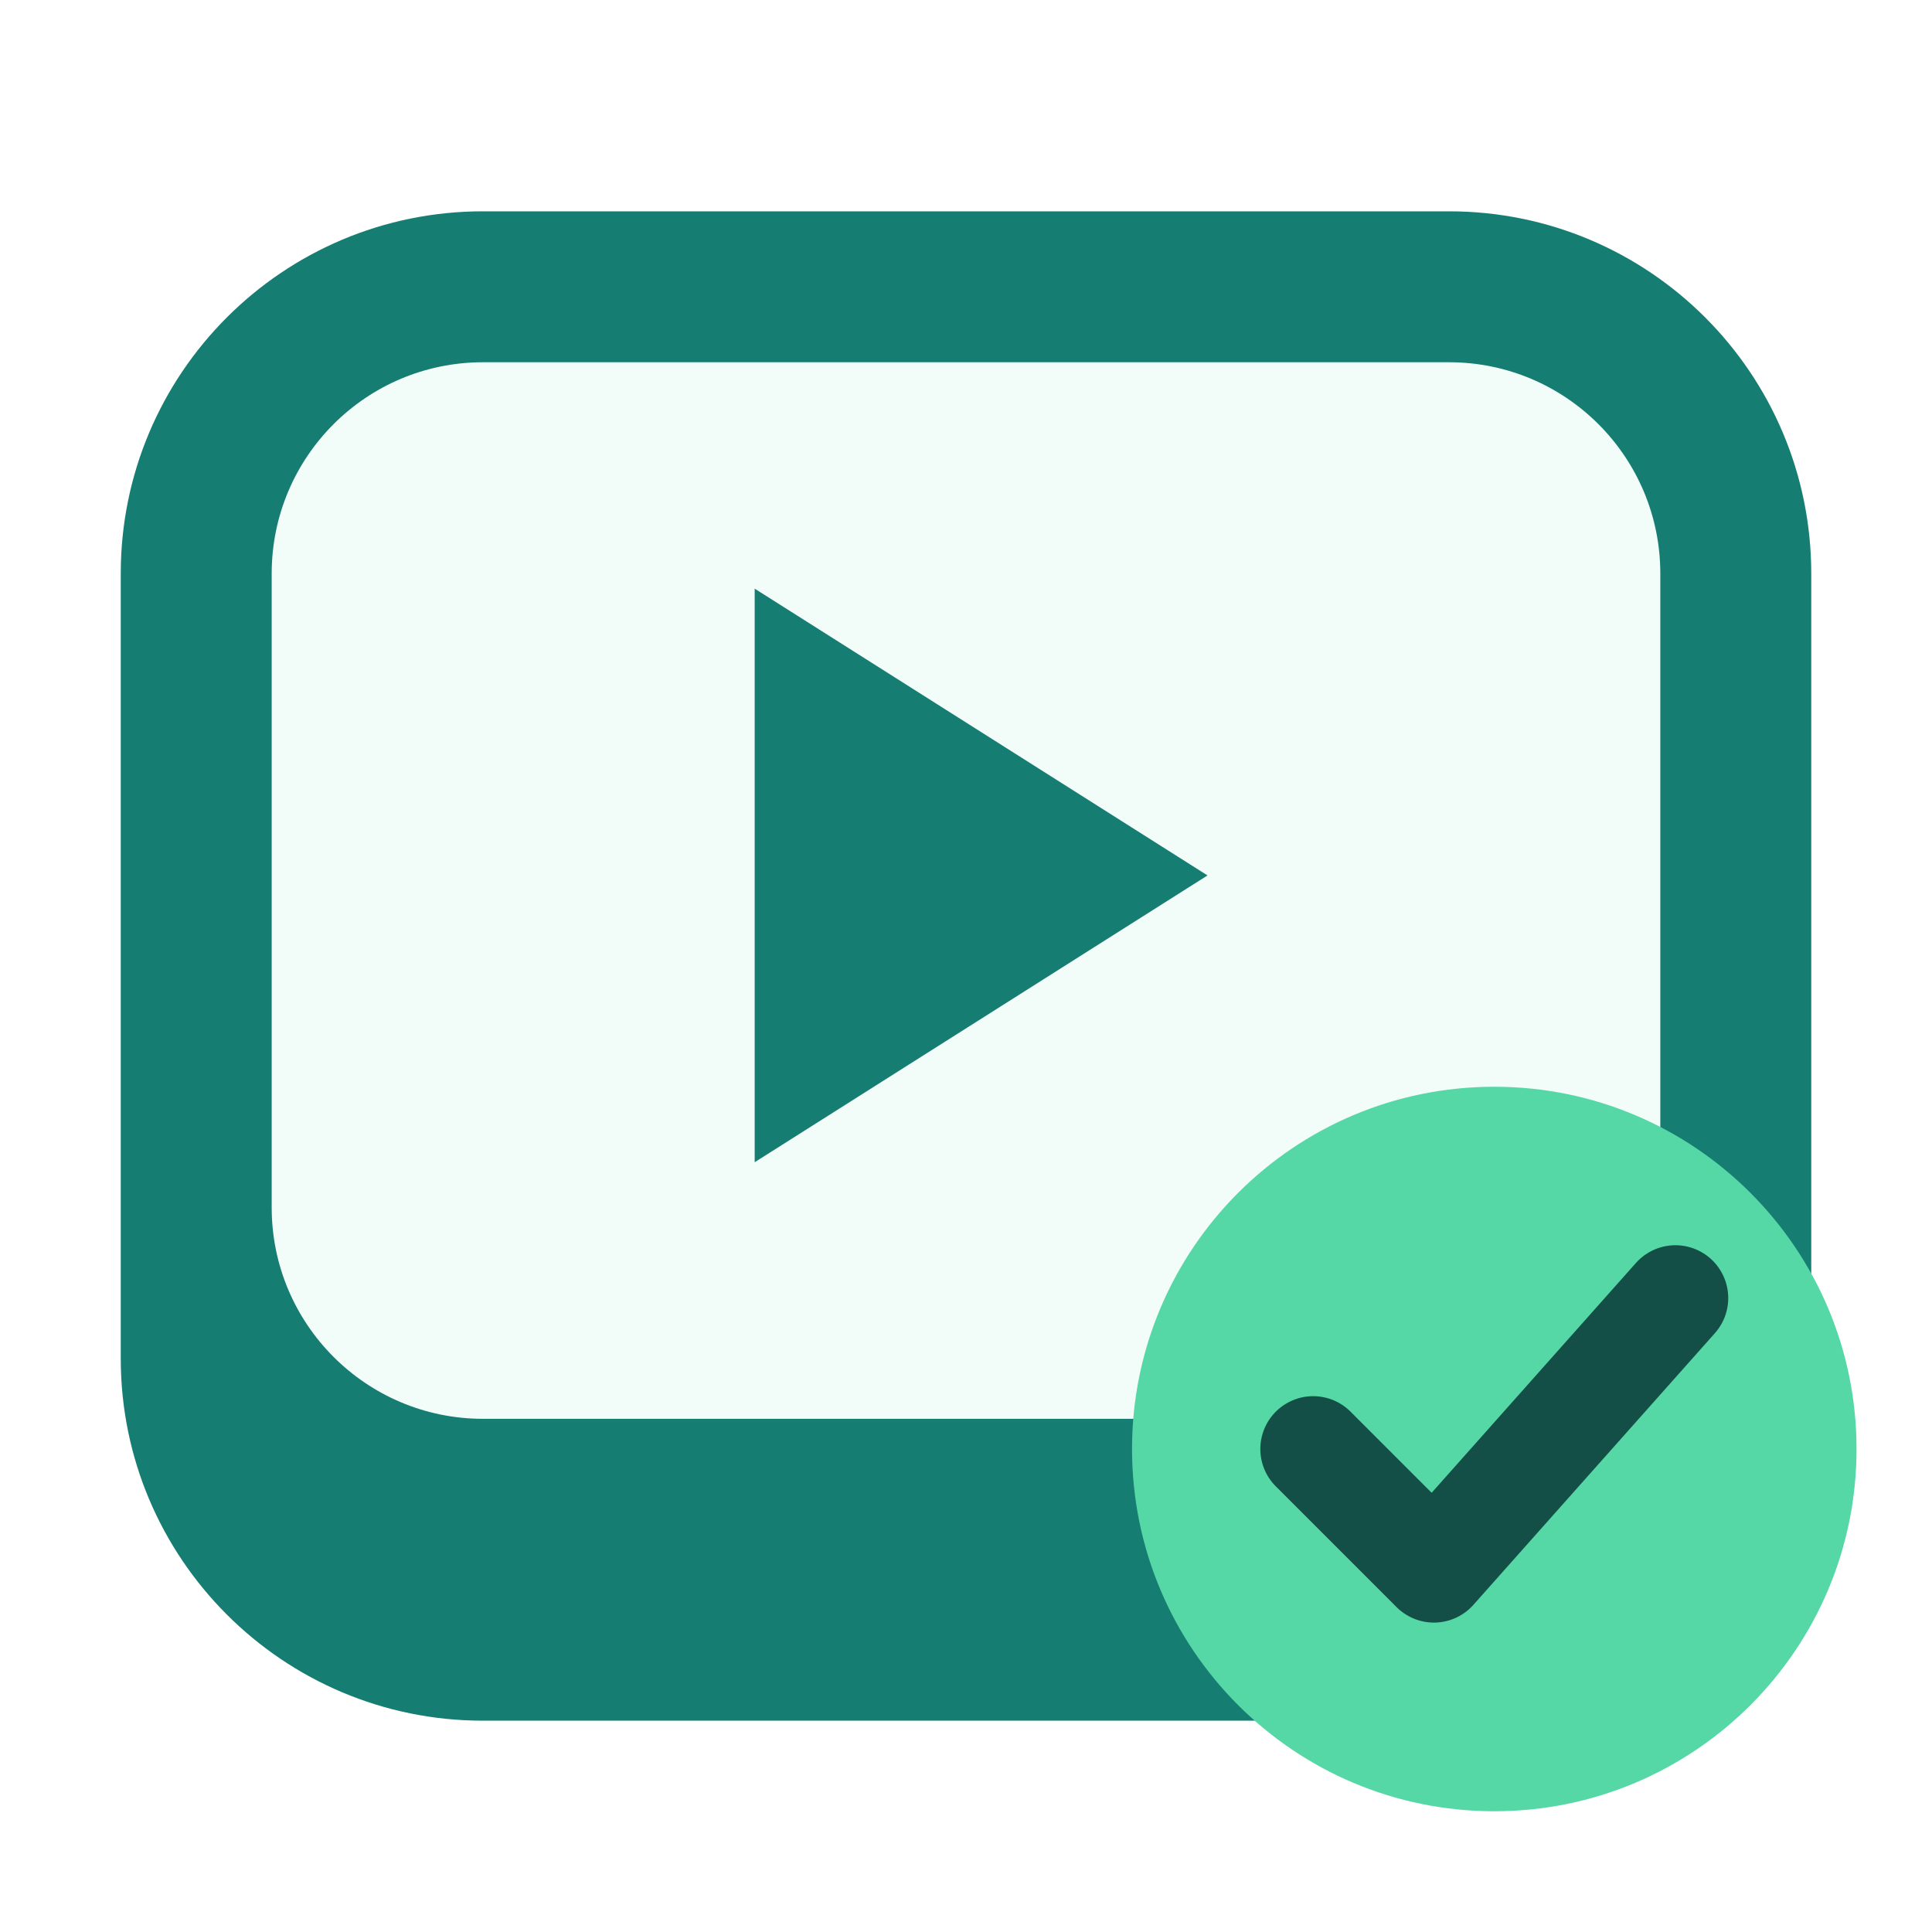
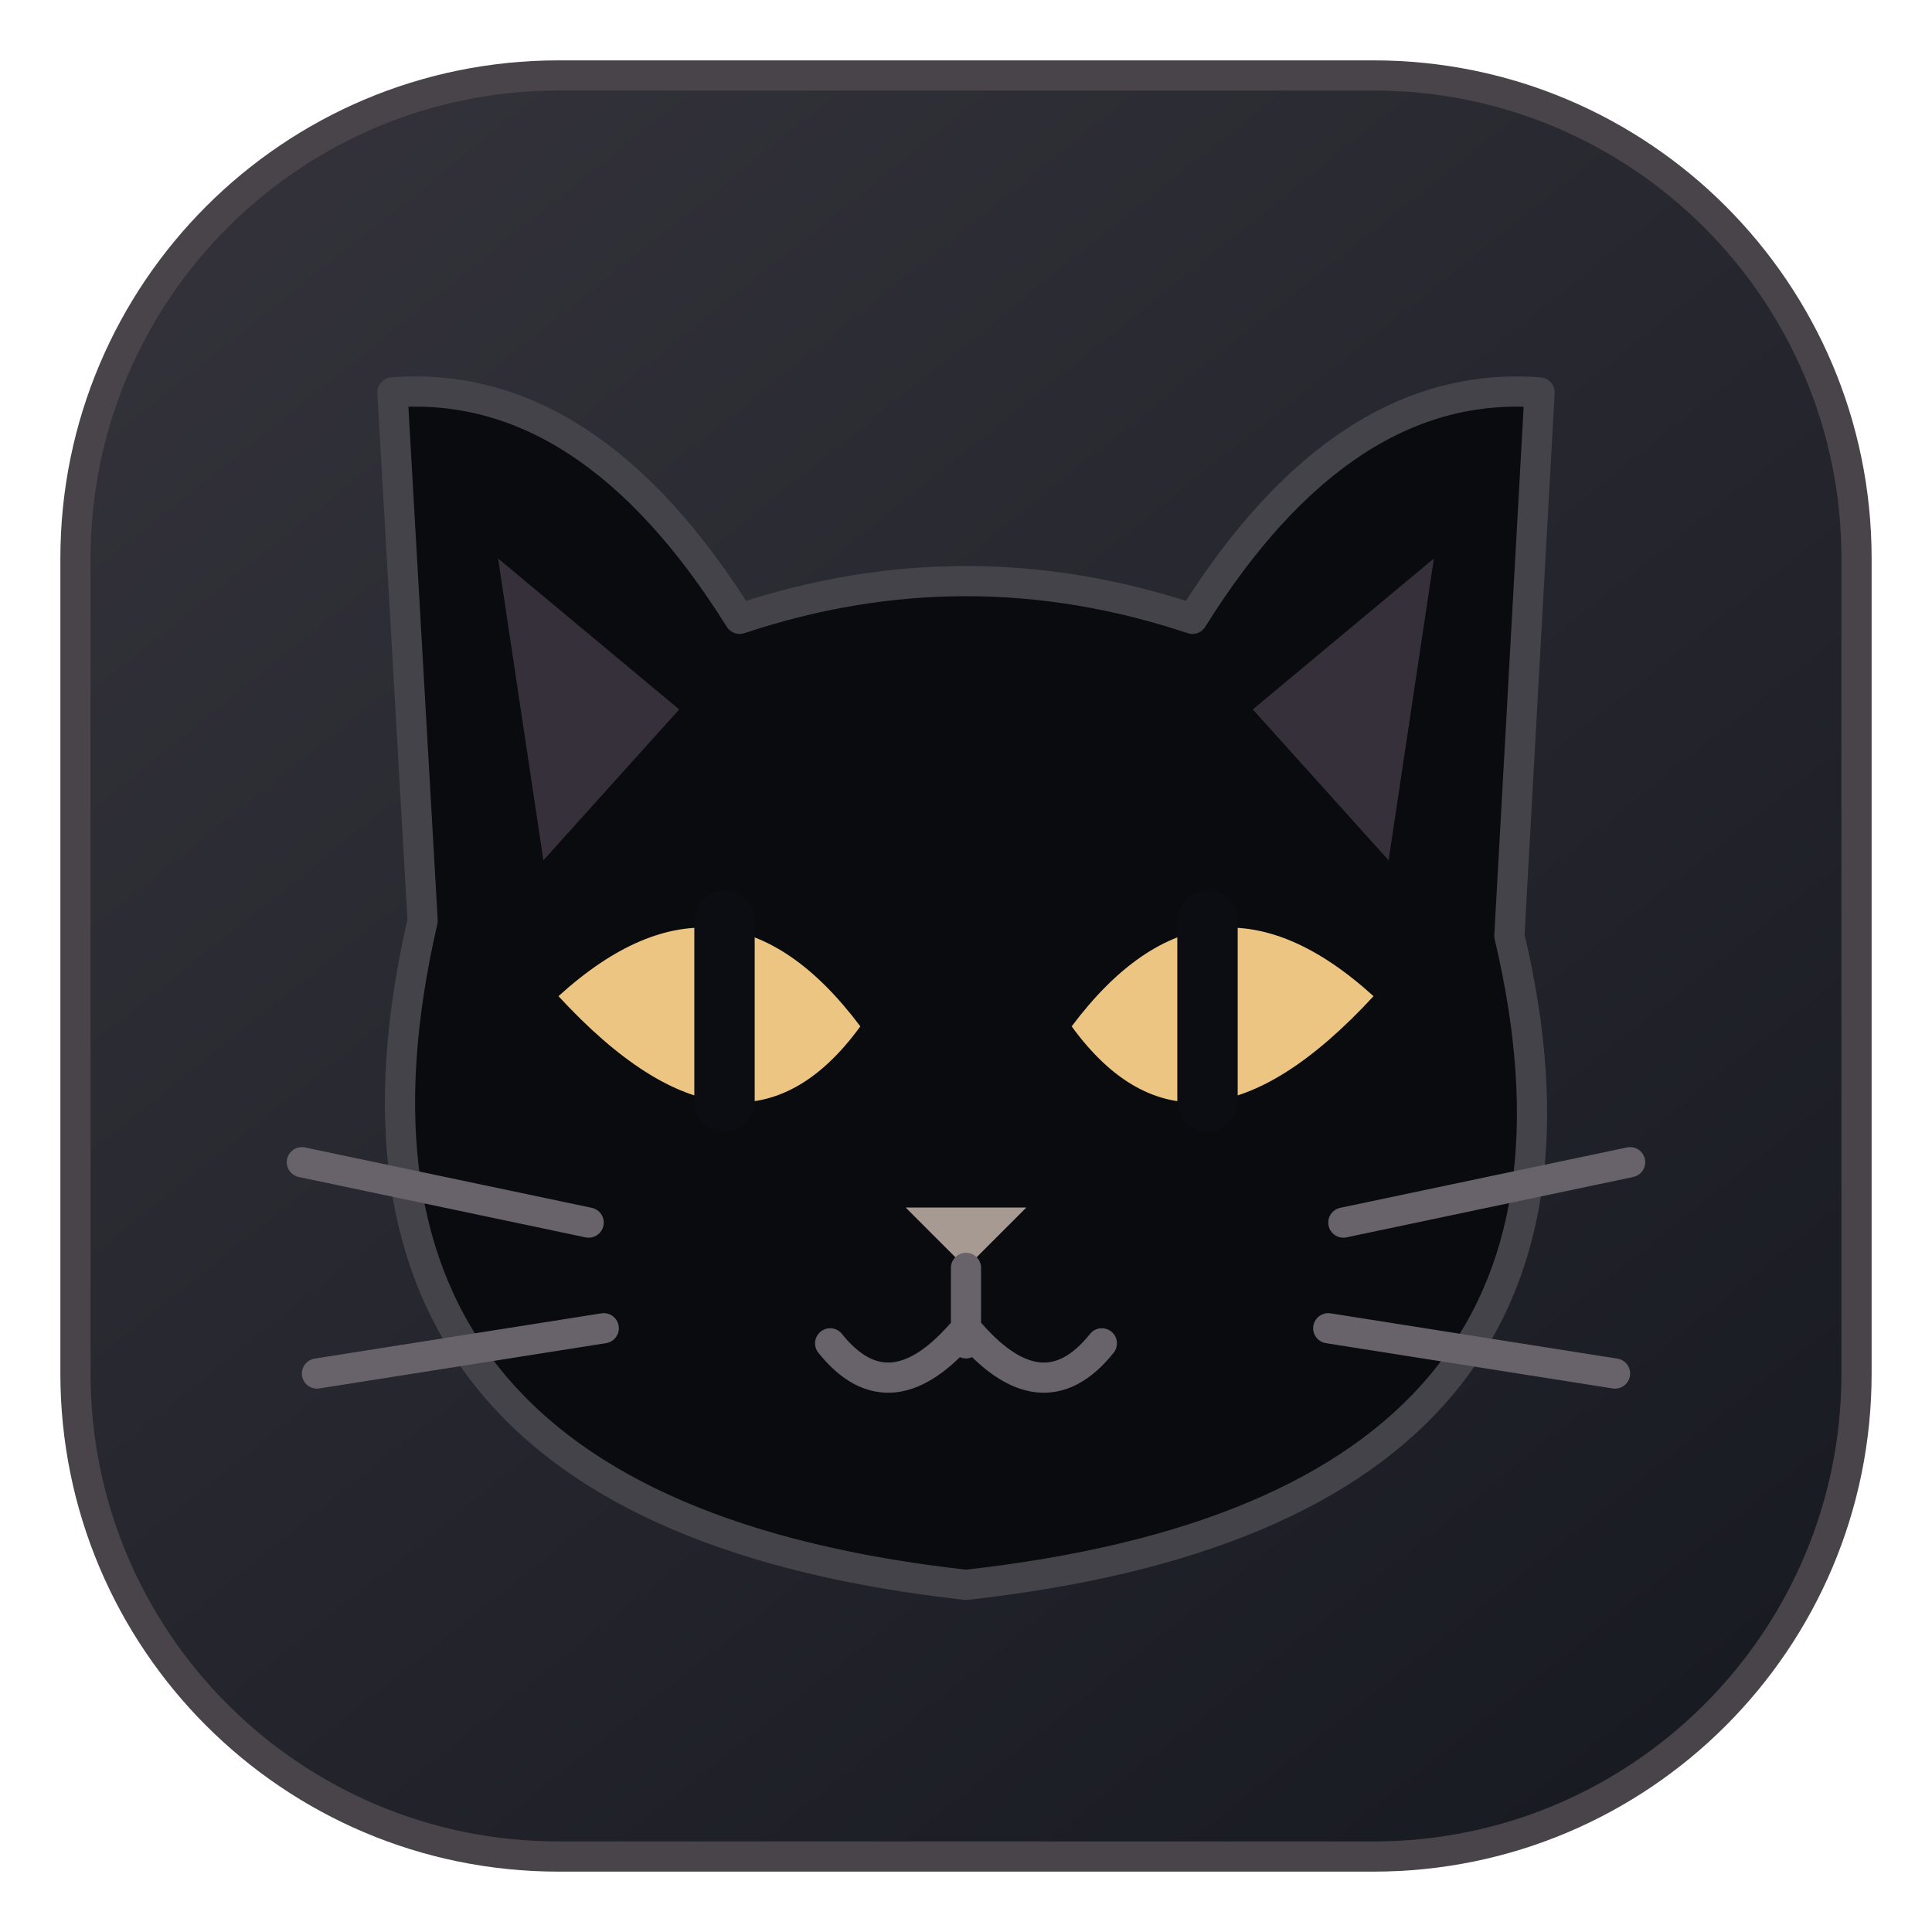
- <svg xmlns="http://www.w3.org/2000/svg" viewBox="0 0 128 128">
-   <rect x="8" y="14" width="112" height="100" rx="24" fill="#167d72" />
-   <rect x="18" y="24" width="92" height="70" rx="14" fill="#f2fcf9" />
-   <path d="M50 39 80 58 50 77Z" fill="#167d72" />
-   <circle cx="99" cy="96" r="24" fill="#55d7a6" />
-   <path d="m87 96 8 8 16-18" fill="none" stroke="#144f47" stroke-width="7" stroke-linecap="round" stroke-linejoin="round" />
+ <svg xmlns="http://www.w3.org/2000/svg" width="128" height="128" viewBox="0 0 128 128">
+   <defs>
+     <linearGradient id="tile" x2="0.8" y2="1">
+       <stop stop-color="#35343c" />
+       <stop offset="1" stop-color="#191b22" />
+     </linearGradient>
+   </defs>
+   <rect x="5" y="5" width="118" height="118" rx="32" fill="url(#tile)" stroke="#49434a" stroke-width="2" />
+   <path d="M28 61 26 26Q39 25 49 41Q64 36 79 41Q89 25 102 26L100 62Q109 100 64 105Q19 100 28 61Z" fill="#090b0f" stroke="#44434a" stroke-width="2" stroke-linejoin="round" />
+   <path d="m33 37 3 20 9-10m50-10-3 20-9-10" fill="#353039" />
+   <path d="M37 66Q48 56 57 68Q49 79 37 66Zm34 2Q80 56 91 66Q79 79 71 68Z" fill="#edc582" />
+   <path d="m48 61 0 12m32-12 0 12" stroke="#0b0d12" stroke-width="4" stroke-linecap="round" />
+   <path d="m60 80 4 4 4-4" fill="#a69a93" />
+   <path d="M64 84v5m0-1q-5 6-9 1m9-1q5 6 9 1M39 81 20 77m20 11-19 3m68-10 19-4m-20 11 19 3" fill="none" stroke="#68636a" stroke-width="2" stroke-linecap="round" />
</svg>
